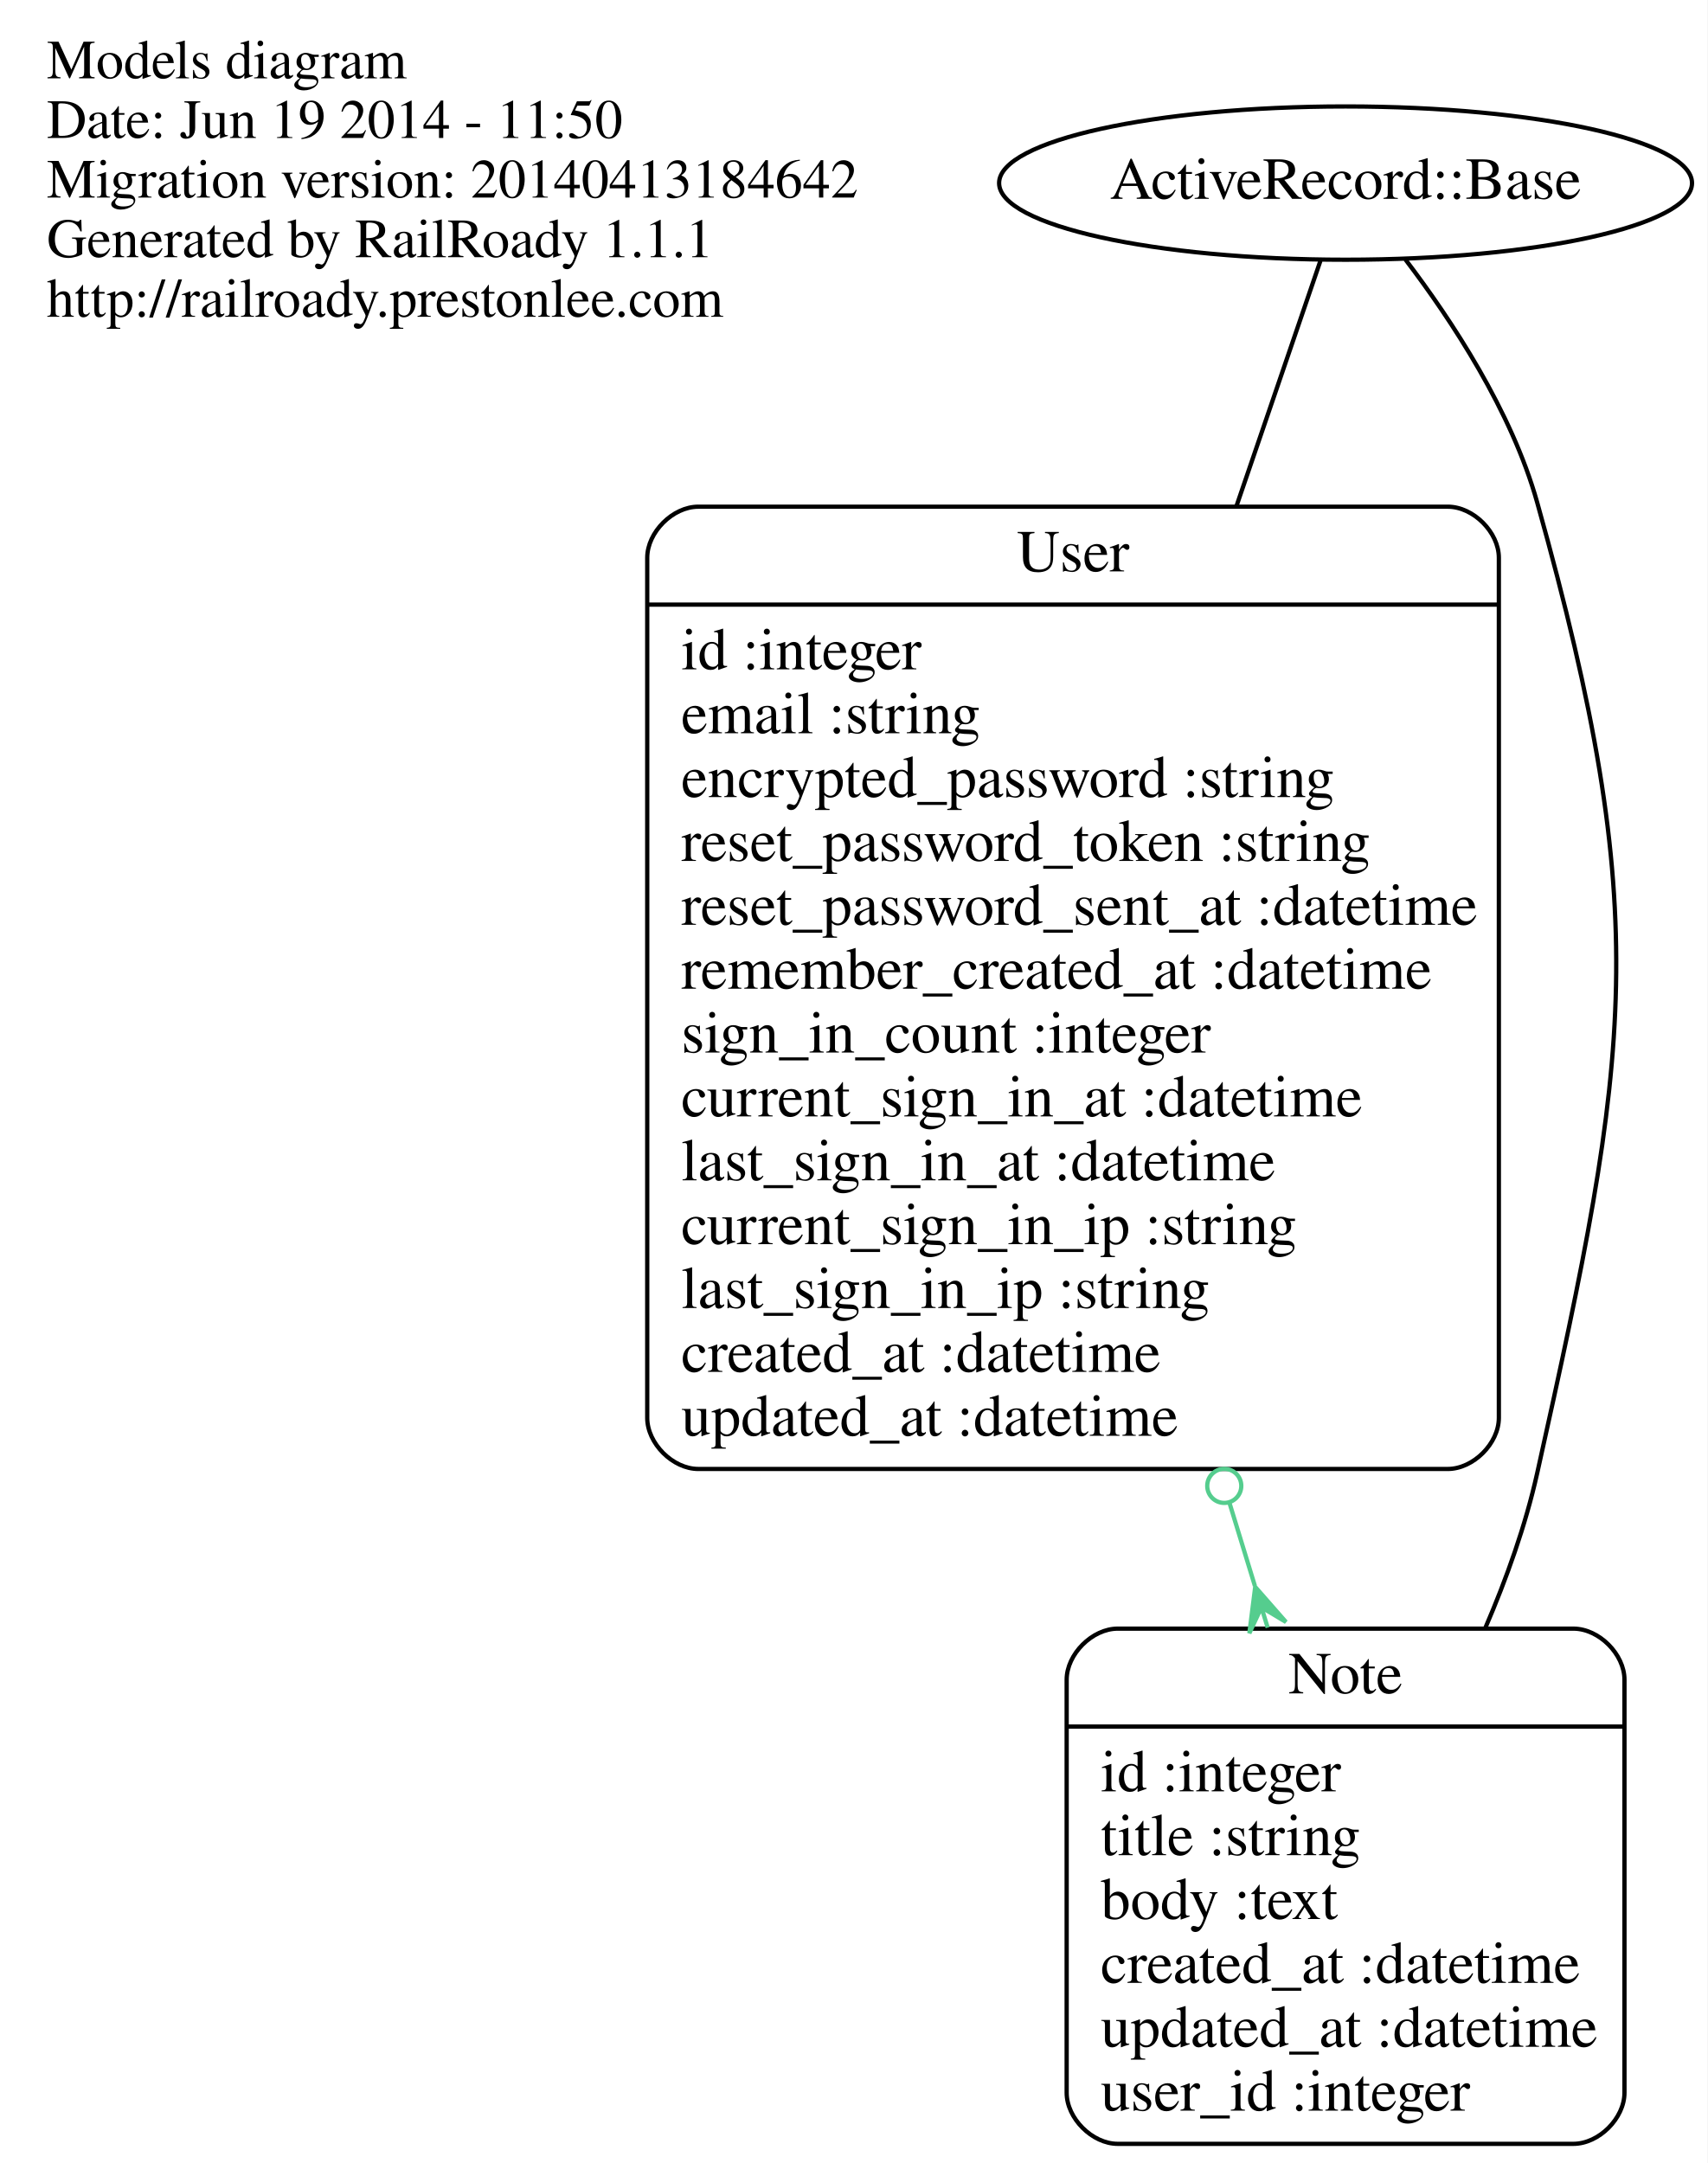
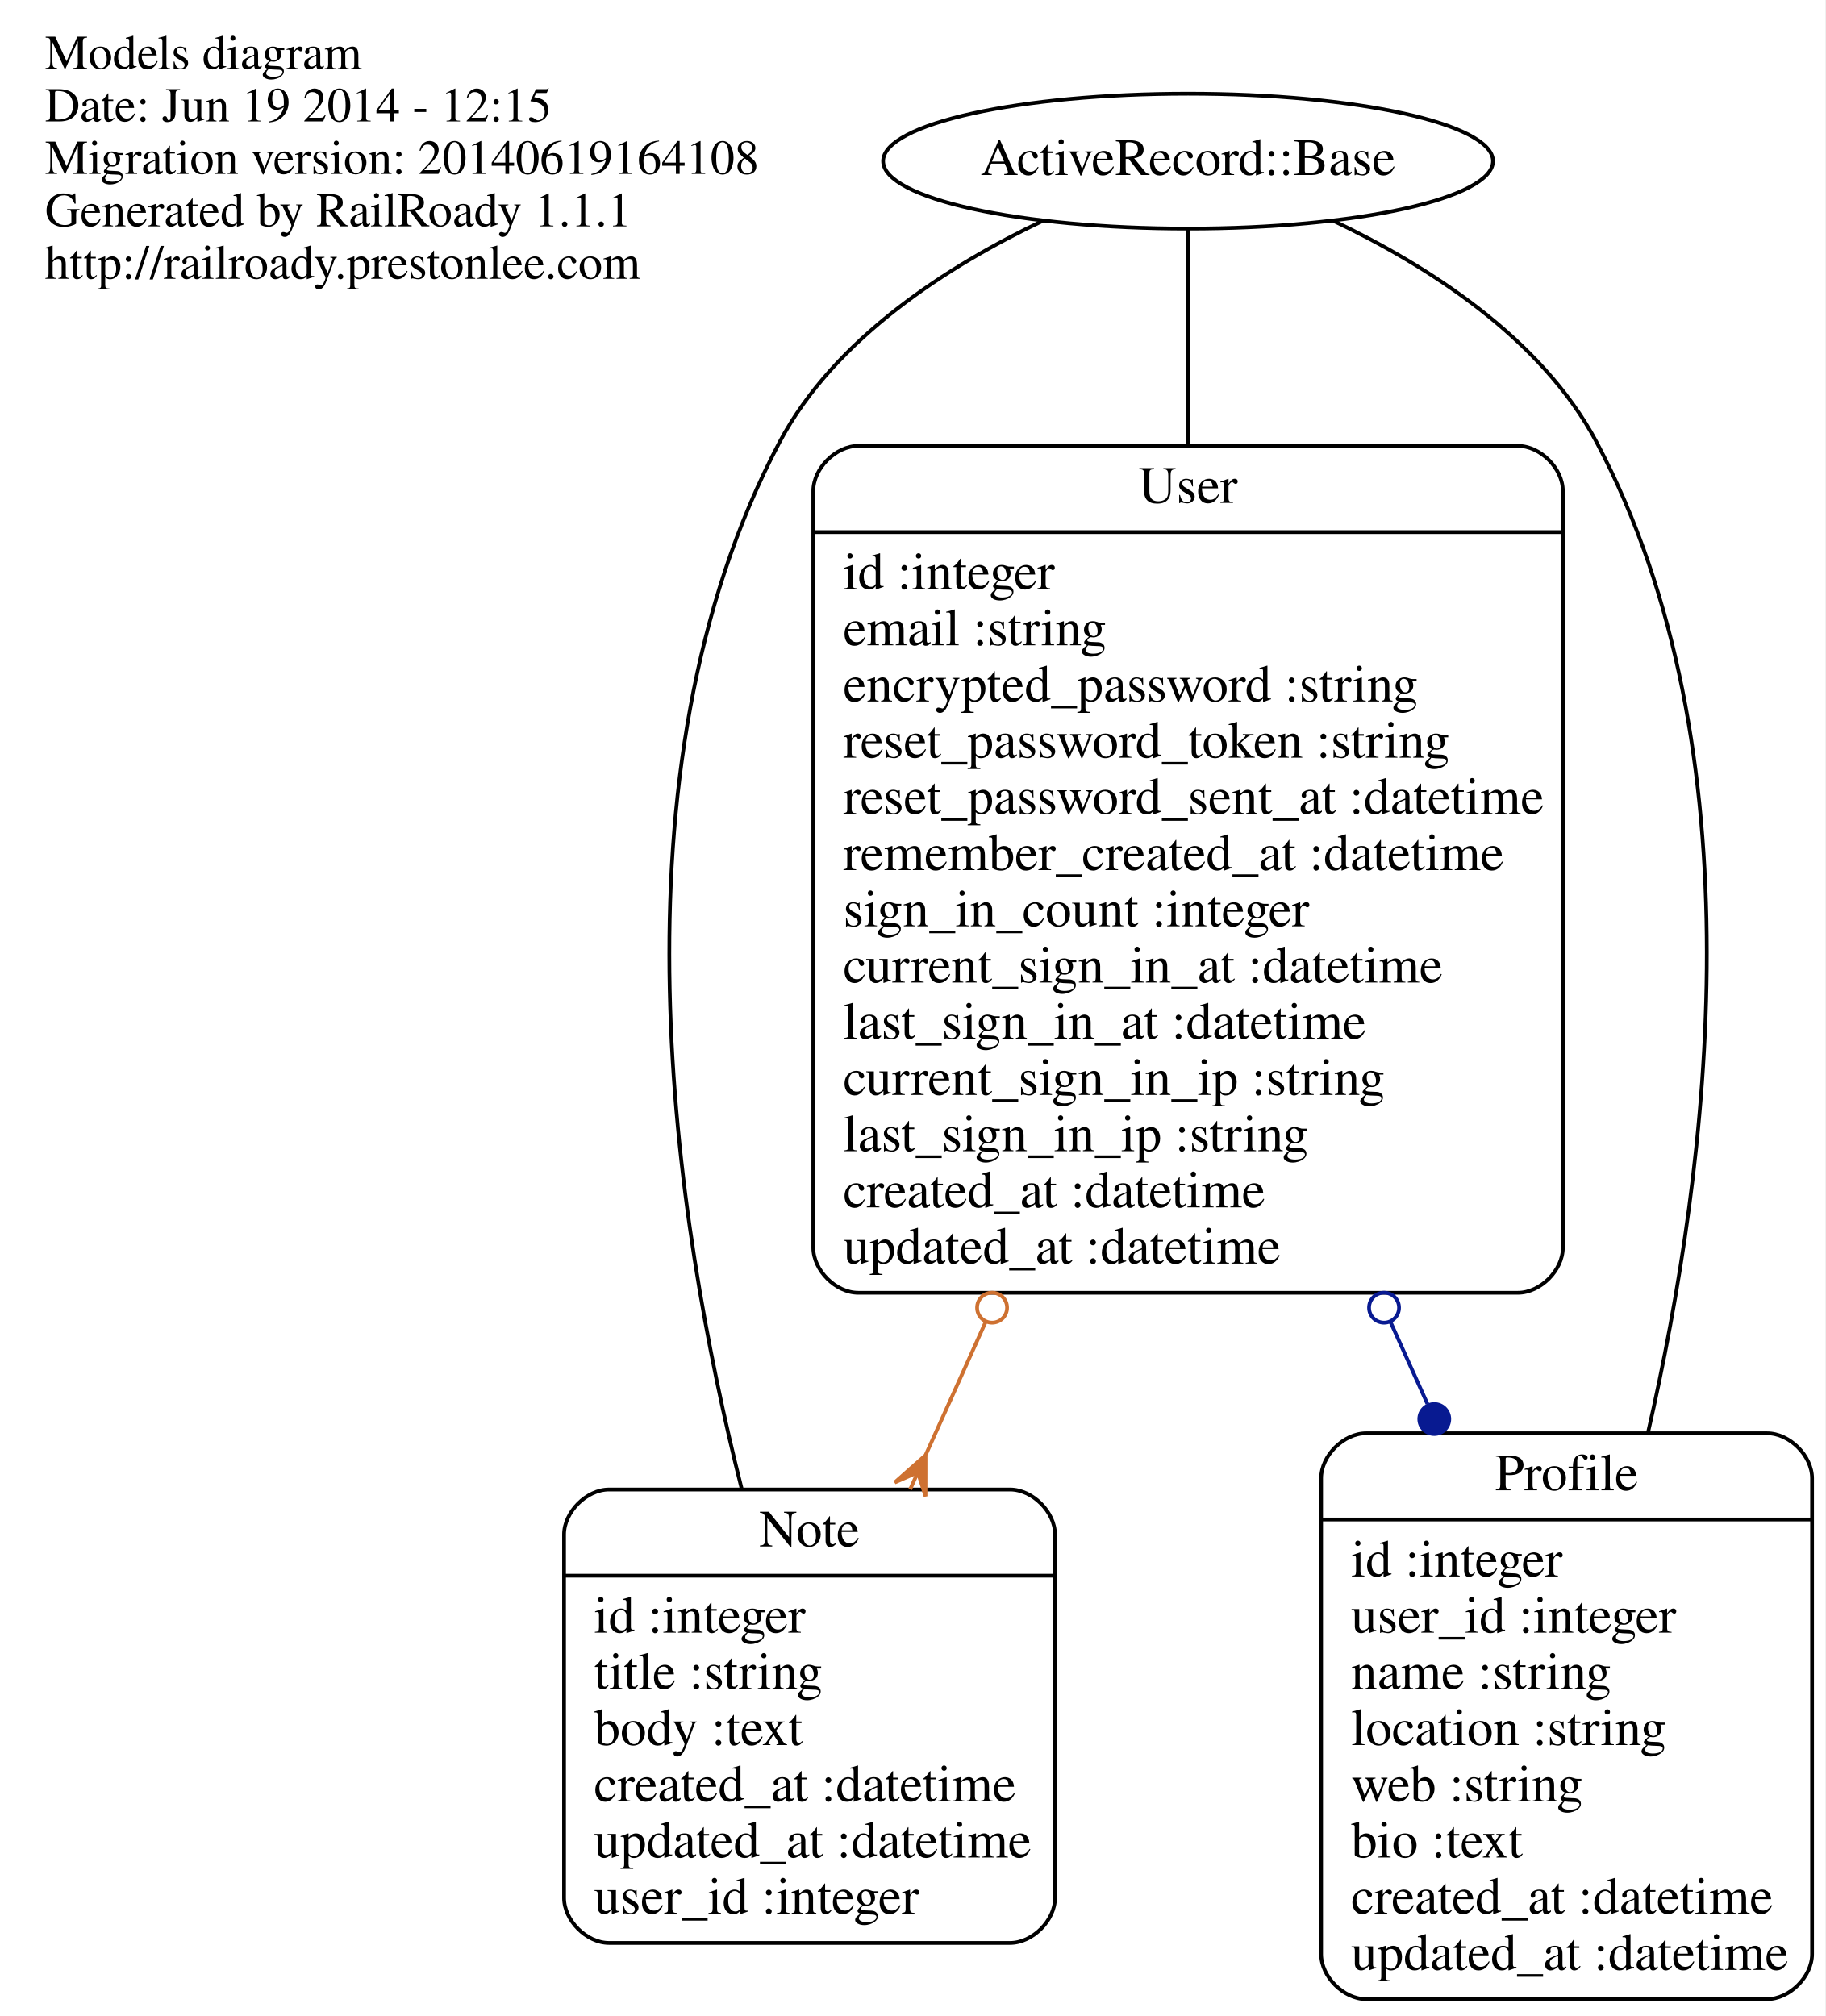
- <svg xmlns="http://www.w3.org/2000/svg" width="401pt" height="508pt" viewBox="0.00 0.00 401.00 508.00">
-   <g id="graph0" class="graph" transform="scale(1 1) rotate(0) translate(4 504)">
-     <polygon fill="white" stroke="none" points="-4,4 -4,-504 397,-504 397,4 -4,4" />
+ <svg xmlns="http://www.w3.org/2000/svg" width="487pt" height="538pt" viewBox="0.00 0.00 487.00 538.00">
+   <g id="graph0" class="graph" transform="scale(1 1) rotate(0) translate(4 534)">
+     <polygon fill="white" stroke="none" points="-4,4 -4,-534 483,-534 483,4 -4,4" />
    <g id="node1" class="node">
-       <text text-anchor="start" x="7" y="-485.6" font-family="Times,serif" font-size="13.00">Models diagram</text>
-       <text text-anchor="start" x="7" y="-471.6" font-family="Times,serif" font-size="13.00">Date: Jun 19 2014 - 11:50</text>
-       <text text-anchor="start" x="7" y="-457.6" font-family="Times,serif" font-size="13.00">Migration version: 20140413184642</text>
-       <text text-anchor="start" x="7" y="-443.6" font-family="Times,serif" font-size="13.00">Generated by RailRoady 1.1.1</text>
-       <text text-anchor="start" x="7" y="-429.6" font-family="Times,serif" font-size="13.00">http://railroady.prestonlee.com</text>
+       <text text-anchor="start" x="8" y="-515.6" font-family="Times,serif" font-size="13.00">Models diagram</text>
+       <text text-anchor="start" x="8" y="-501.6" font-family="Times,serif" font-size="13.00">Date: Jun 19 2014 - 12:15</text>
+       <text text-anchor="start" x="8" y="-487.6" font-family="Times,serif" font-size="13.00">Migration version: 20140619164108</text>
+       <text text-anchor="start" x="8" y="-473.6" font-family="Times,serif" font-size="13.00">Generated by RailRoady 1.1.1</text>
+       <text text-anchor="start" x="8" y="-459.6" font-family="Times,serif" font-size="13.00">http://railroady.prestonlee.com</text>
    </g>
    <g id="node2" class="node">
-       <path fill="none" stroke="black" d="M160,-159C160,-159 336,-159 336,-159 342,-159 348,-165 348,-171 348,-171 348,-373 348,-373 348,-379 342,-385 336,-385 336,-385 160,-385 160,-385 154,-385 148,-379 148,-373 148,-373 148,-171 148,-171 148,-165 154,-159 160,-159" />
-       <text text-anchor="middle" x="248" y="-369.8" font-family="Times,serif" font-size="14.00">User</text>
-       <polyline fill="none" stroke="black" points="148,-362 348,-362 " />
-       <text text-anchor="start" x="156" y="-346.8" font-family="Times,serif" font-size="14.00">id :integer</text>
-       <text text-anchor="start" x="156" y="-331.8" font-family="Times,serif" font-size="14.00">email :string</text>
-       <text text-anchor="start" x="156" y="-316.8" font-family="Times,serif" font-size="14.00">encrypted_password :string</text>
-       <text text-anchor="start" x="156" y="-301.8" font-family="Times,serif" font-size="14.00">reset_password_token :string</text>
-       <text text-anchor="start" x="156" y="-286.8" font-family="Times,serif" font-size="14.00">reset_password_sent_at :datetime</text>
-       <text text-anchor="start" x="156" y="-271.8" font-family="Times,serif" font-size="14.00">remember_created_at :datetime</text>
-       <text text-anchor="start" x="156" y="-256.8" font-family="Times,serif" font-size="14.00">sign_in_count :integer</text>
-       <text text-anchor="start" x="156" y="-241.8" font-family="Times,serif" font-size="14.00">current_sign_in_at :datetime</text>
-       <text text-anchor="start" x="156" y="-226.8" font-family="Times,serif" font-size="14.00">last_sign_in_at :datetime</text>
-       <text text-anchor="start" x="156" y="-211.8" font-family="Times,serif" font-size="14.00">current_sign_in_ip :string</text>
-       <text text-anchor="start" x="156" y="-196.8" font-family="Times,serif" font-size="14.00">last_sign_in_ip :string</text>
-       <text text-anchor="start" x="156" y="-181.8" font-family="Times,serif" font-size="14.00">created_at :datetime</text>
-       <text text-anchor="start" x="156" y="-166.8" font-family="Times,serif" font-size="14.00">updated_at :datetime</text>
+       <path fill="none" stroke="black" d="M225,-189C225,-189 401,-189 401,-189 407,-189 413,-195 413,-201 413,-201 413,-403 413,-403 413,-409 407,-415 401,-415 401,-415 225,-415 225,-415 219,-415 213,-409 213,-403 213,-403 213,-201 213,-201 213,-195 219,-189 225,-189" />
+       <text text-anchor="middle" x="313" y="-399.8" font-family="Times,serif" font-size="14.00">User</text>
+       <polyline fill="none" stroke="black" points="213,-392 413,-392 " />
+       <text text-anchor="start" x="221" y="-376.8" font-family="Times,serif" font-size="14.00">id :integer</text>
+       <text text-anchor="start" x="221" y="-361.8" font-family="Times,serif" font-size="14.00">email :string</text>
+       <text text-anchor="start" x="221" y="-346.8" font-family="Times,serif" font-size="14.00">encrypted_password :string</text>
+       <text text-anchor="start" x="221" y="-331.8" font-family="Times,serif" font-size="14.00">reset_password_token :string</text>
+       <text text-anchor="start" x="221" y="-316.8" font-family="Times,serif" font-size="14.00">reset_password_sent_at :datetime</text>
+       <text text-anchor="start" x="221" y="-301.8" font-family="Times,serif" font-size="14.00">remember_created_at :datetime</text>
+       <text text-anchor="start" x="221" y="-286.8" font-family="Times,serif" font-size="14.00">sign_in_count :integer</text>
+       <text text-anchor="start" x="221" y="-271.8" font-family="Times,serif" font-size="14.00">current_sign_in_at :datetime</text>
+       <text text-anchor="start" x="221" y="-256.8" font-family="Times,serif" font-size="14.00">last_sign_in_at :datetime</text>
+       <text text-anchor="start" x="221" y="-241.8" font-family="Times,serif" font-size="14.00">current_sign_in_ip :string</text>
+       <text text-anchor="start" x="221" y="-226.8" font-family="Times,serif" font-size="14.00">last_sign_in_ip :string</text>
+       <text text-anchor="start" x="221" y="-211.8" font-family="Times,serif" font-size="14.00">created_at :datetime</text>
+       <text text-anchor="start" x="221" y="-196.8" font-family="Times,serif" font-size="14.00">updated_at :datetime</text>
    </g>
    <g id="node3" class="node">
-       <path fill="none" stroke="black" d="M258.5,-0.5C258.5,-0.5 365.5,-0.5 365.5,-0.5 371.5,-0.5 377.5,-6.5 377.5,-12.5 377.5,-12.5 377.5,-109.5 377.5,-109.5 377.5,-115.5 371.5,-121.5 365.5,-121.5 365.5,-121.5 258.5,-121.5 258.5,-121.5 252.5,-121.5 246.5,-115.5 246.5,-109.5 246.5,-109.5 246.5,-12.5 246.5,-12.5 246.5,-6.5 252.5,-0.5 258.5,-0.5" />
-       <text text-anchor="middle" x="312" y="-106.3" font-family="Times,serif" font-size="14.00">Note</text>
-       <polyline fill="none" stroke="black" points="246.5,-98.5 377.5,-98.5 " />
-       <text text-anchor="start" x="254.5" y="-83.3" font-family="Times,serif" font-size="14.00">id :integer</text>
-       <text text-anchor="start" x="254.5" y="-68.3" font-family="Times,serif" font-size="14.00">title :string</text>
-       <text text-anchor="start" x="254.5" y="-53.3" font-family="Times,serif" font-size="14.00">body :text</text>
-       <text text-anchor="start" x="254.5" y="-38.3" font-family="Times,serif" font-size="14.00">created_at :datetime</text>
-       <text text-anchor="start" x="254.5" y="-23.3" font-family="Times,serif" font-size="14.00">updated_at :datetime</text>
-       <text text-anchor="start" x="254.5" y="-8.3" font-family="Times,serif" font-size="14.00">user_id :integer</text>
+       <path fill="none" stroke="black" d="M158.5,-15.5C158.5,-15.5 265.5,-15.5 265.5,-15.5 271.5,-15.5 277.5,-21.5 277.5,-27.5 277.5,-27.5 277.5,-124.5 277.5,-124.5 277.5,-130.5 271.5,-136.5 265.5,-136.5 265.5,-136.5 158.5,-136.5 158.5,-136.5 152.5,-136.5 146.5,-130.5 146.5,-124.5 146.5,-124.5 146.5,-27.5 146.5,-27.5 146.5,-21.5 152.5,-15.5 158.5,-15.5" />
+       <text text-anchor="middle" x="212" y="-121.3" font-family="Times,serif" font-size="14.00">Note</text>
+       <polyline fill="none" stroke="black" points="146.5,-113.5 277.5,-113.5 " />
+       <text text-anchor="start" x="154.5" y="-98.3" font-family="Times,serif" font-size="14.00">id :integer</text>
+       <text text-anchor="start" x="154.5" y="-83.3" font-family="Times,serif" font-size="14.00">title :string</text>
+       <text text-anchor="start" x="154.5" y="-68.3" font-family="Times,serif" font-size="14.00">body :text</text>
+       <text text-anchor="start" x="154.5" y="-53.3" font-family="Times,serif" font-size="14.00">created_at :datetime</text>
+       <text text-anchor="start" x="154.5" y="-38.3" font-family="Times,serif" font-size="14.00">updated_at :datetime</text>
+       <text text-anchor="start" x="154.5" y="-23.3" font-family="Times,serif" font-size="14.00">user_id :integer</text>
+     </g>
+     <g id="edge2" class="edge">
+       <path fill="none" stroke="#ce7131" d="M258.929,-181.079C253.488,-169.013 248.103,-157.071 243.028,-145.815" />
+       <ellipse fill="none" stroke="#ce7131" cx="260.708" cy="-185.025" rx="4" ry="4" />
+       <polygon fill="#ce7131" stroke="#ce7131" points="242.954,-145.651 242.946,-134.685 240.899,-141.093 238.844,-136.534 238.844,-136.534 238.844,-136.534 240.899,-141.093 234.741,-138.384 242.954,-145.651 242.954,-145.651" />
+     </g>
+     <g id="node4" class="node">
+       <path fill="none" stroke="black" d="M360.5,-0.5C360.5,-0.5 467.5,-0.5 467.5,-0.5 473.5,-0.5 479.5,-6.5 479.5,-12.5 479.5,-12.5 479.5,-139.5 479.5,-139.5 479.5,-145.5 473.5,-151.5 467.5,-151.5 467.5,-151.5 360.5,-151.5 360.5,-151.5 354.5,-151.5 348.5,-145.5 348.5,-139.5 348.5,-139.5 348.5,-12.5 348.5,-12.5 348.5,-6.5 354.5,-0.5 360.5,-0.5" />
+       <text text-anchor="middle" x="414" y="-136.3" font-family="Times,serif" font-size="14.00">Profile</text>
+       <polyline fill="none" stroke="black" points="348.5,-128.5 479.5,-128.5 " />
+       <text text-anchor="start" x="356.5" y="-113.3" font-family="Times,serif" font-size="14.00">id :integer</text>
+       <text text-anchor="start" x="356.5" y="-98.3" font-family="Times,serif" font-size="14.00">user_id :integer</text>
+       <text text-anchor="start" x="356.5" y="-83.3" font-family="Times,serif" font-size="14.00">name :string</text>
+       <text text-anchor="start" x="356.5" y="-68.3" font-family="Times,serif" font-size="14.00">location :string</text>
+       <text text-anchor="start" x="356.5" y="-53.3" font-family="Times,serif" font-size="14.00">web :string</text>
+       <text text-anchor="start" x="356.5" y="-38.3" font-family="Times,serif" font-size="14.00">bio :text</text>
+       <text text-anchor="start" x="356.5" y="-23.3" font-family="Times,serif" font-size="14.00">created_at :datetime</text>
+       <text text-anchor="start" x="356.5" y="-8.3" font-family="Times,serif" font-size="14.00">updated_at :datetime</text>
    </g>
    <g id="edge1" class="edge">
-       <path fill="none" stroke="#55cd8e" d="M284.719,-151.088C286.751,-144.453 288.757,-137.903 290.703,-131.547" />
-       <ellipse fill="none" stroke="#55cd8e" cx="283.513" cy="-155.028" rx="4" ry="4" />
-       <polygon fill="#55cd8e" stroke="#55cd8e" points="290.78,-131.298 298.01,-123.053 292.244,-126.517 293.708,-121.736 293.708,-121.736 293.708,-121.736 292.244,-126.517 289.405,-120.418 290.78,-131.298 290.78,-131.298" />
+       <path fill="none" stroke="#081a91" d="M366.962,-181.322C370.3,-173.919 373.618,-166.561 376.856,-159.378" />
+       <ellipse fill="none" stroke="#081a91" cx="365.292" cy="-185.025" rx="4" ry="4" />
+       <ellipse fill="#081a91" stroke="#081a91" cx="378.693" cy="-155.305" rx="4" ry="4" />
    </g>
-     <g id="node4" class="node">
-       <ellipse fill="none" stroke="black" cx="312" cy="-461" rx="81.365" ry="18" />
-       <text text-anchor="middle" x="312" y="-457.3" font-family="Times,serif" font-size="14.00">ActiveRecord::Base</text>
-     </g>
-     <g id="edge2" class="edge">
-       <path fill="none" stroke="black" d="M306.094,-442.743C301.297,-428.728 294.081,-407.642 286.349,-385.051" />
+     <g id="node5" class="node">
+       <ellipse fill="none" stroke="black" cx="313" cy="-491" rx="81.365" ry="18" />
+       <text text-anchor="middle" x="313" y="-487.3" font-family="Times,serif" font-size="14.00">ActiveRecord::Base</text>
    </g>
    <g id="edge3" class="edge">
-       <path fill="none" stroke="black" d="M326.064,-443.043C336.894,-428.813 350.996,-407.428 357,-386 384.339,-288.424 379.032,-256.909 357,-158 354.279,-145.783 349.828,-133.282 344.759,-121.512" />
+       <path fill="none" stroke="black" d="M313,-472.743C313,-458.728 313,-437.642 313,-415.051" />
+     </g>
+     <g id="edge4" class="edge">
+       <path fill="none" stroke="black" d="M274.292,-475.105C249.296,-463.216 218.776,-443.892 204,-416 157.286,-327.824 175.939,-207.799 193.877,-136.755" />
+     </g>
+     <g id="edge5" class="edge">
+       <path fill="none" stroke="black" d="M351.708,-475.105C376.704,-463.216 407.224,-443.892 422,-416 465.613,-333.676 452.249,-223.591 435.685,-151.524" />
    </g>
  </g>
</svg>
